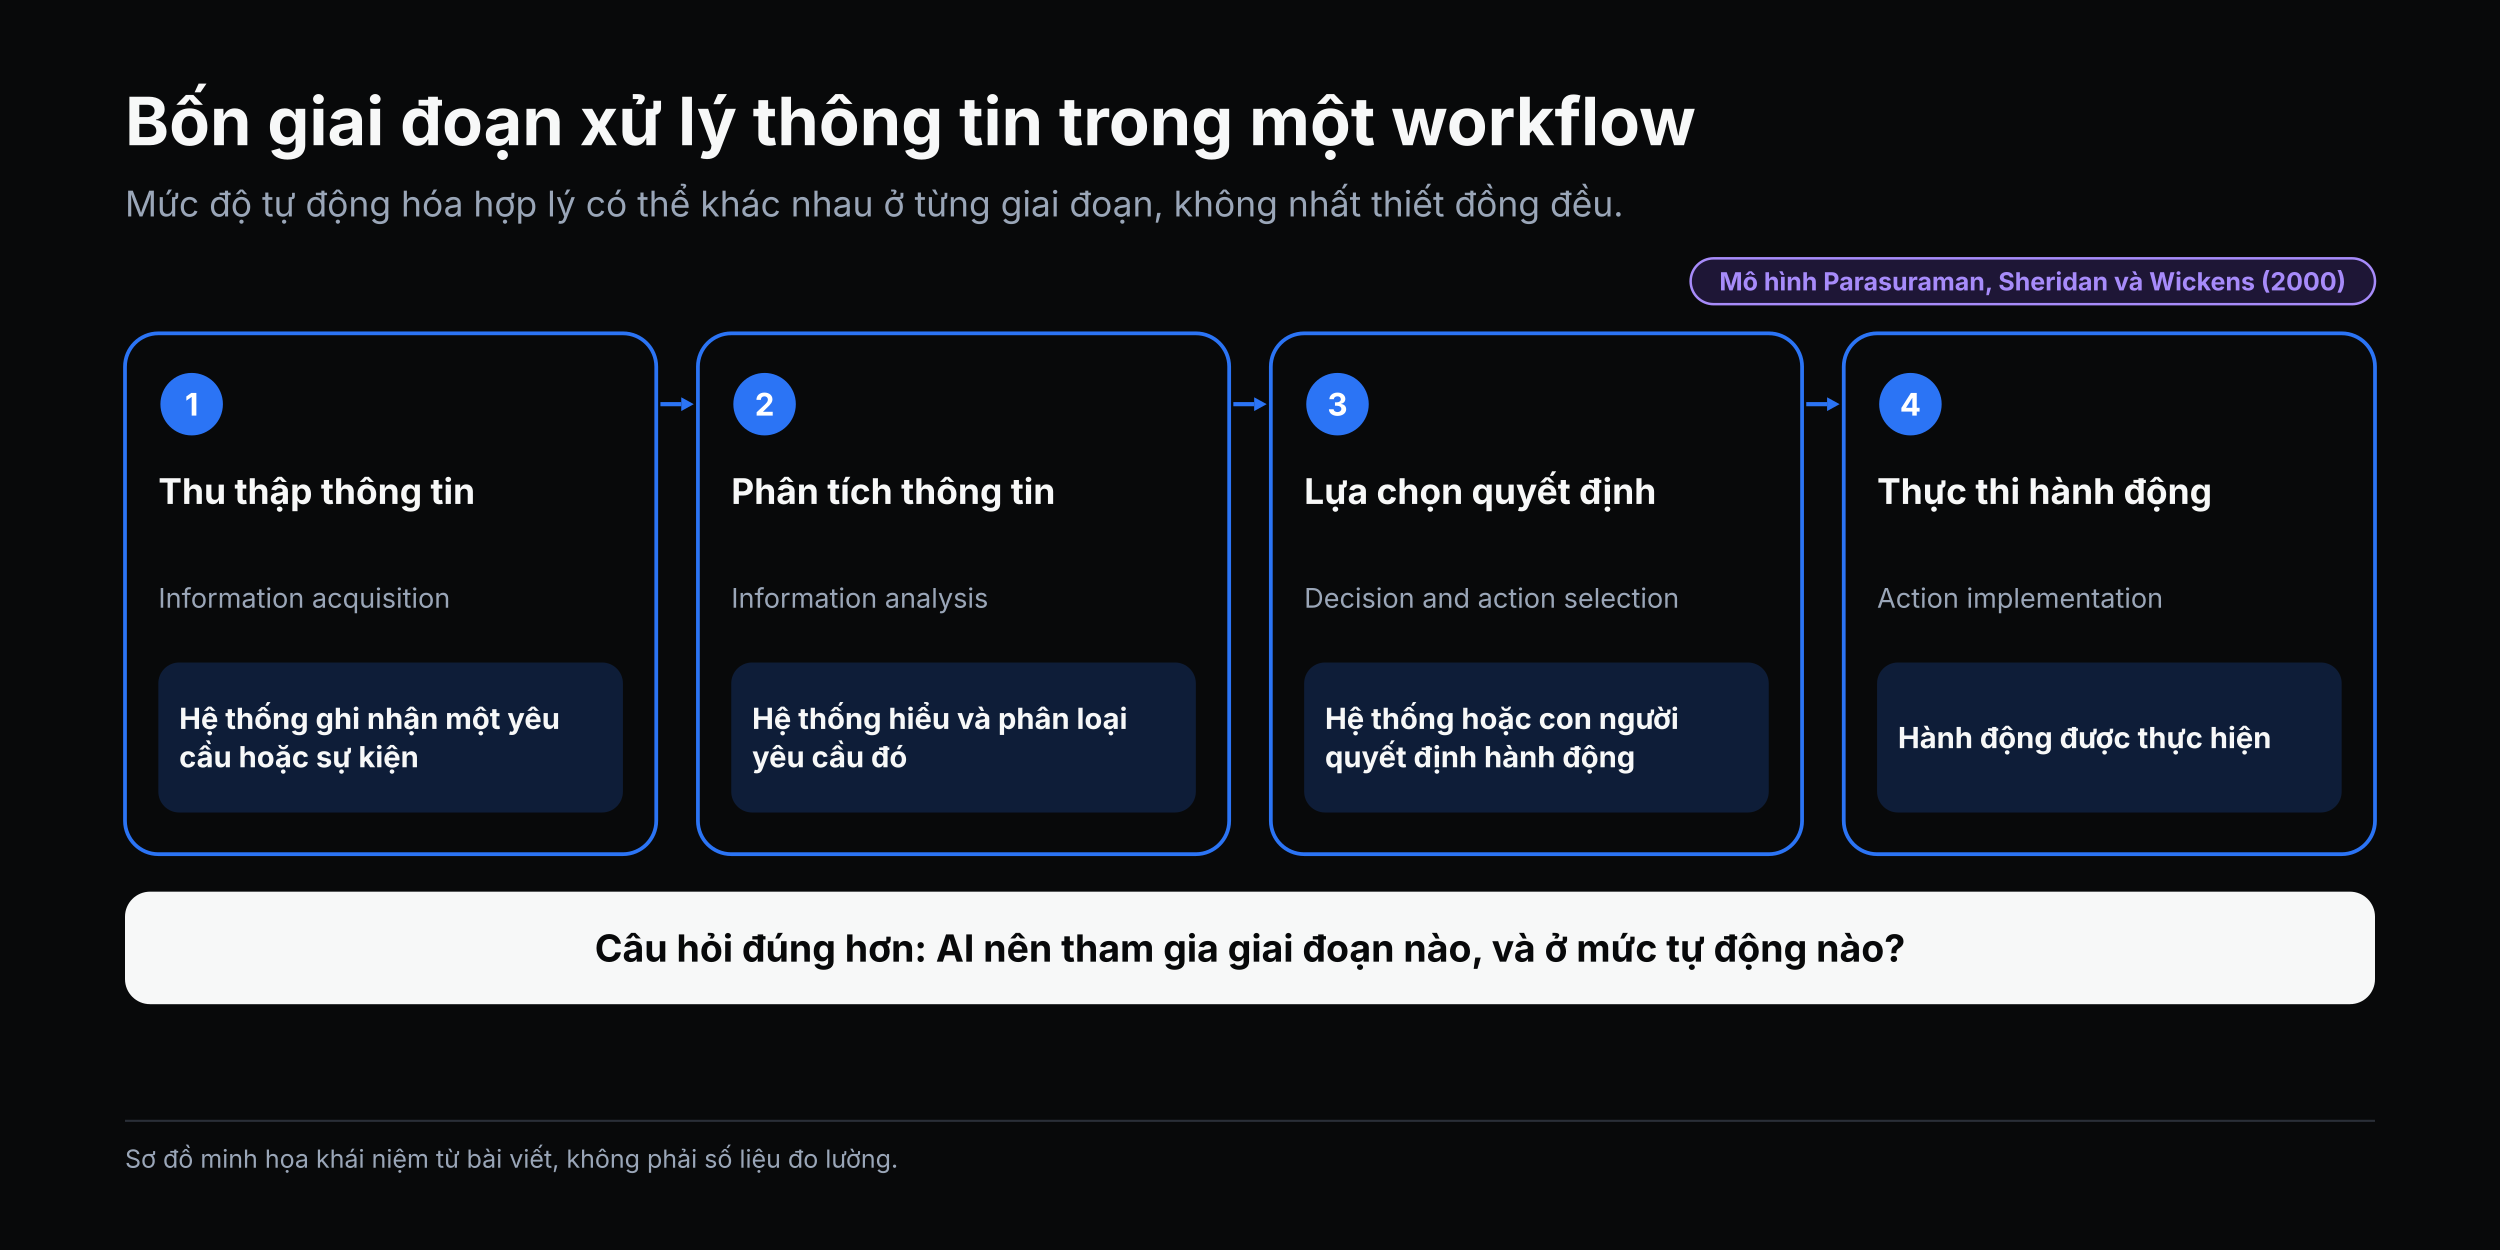
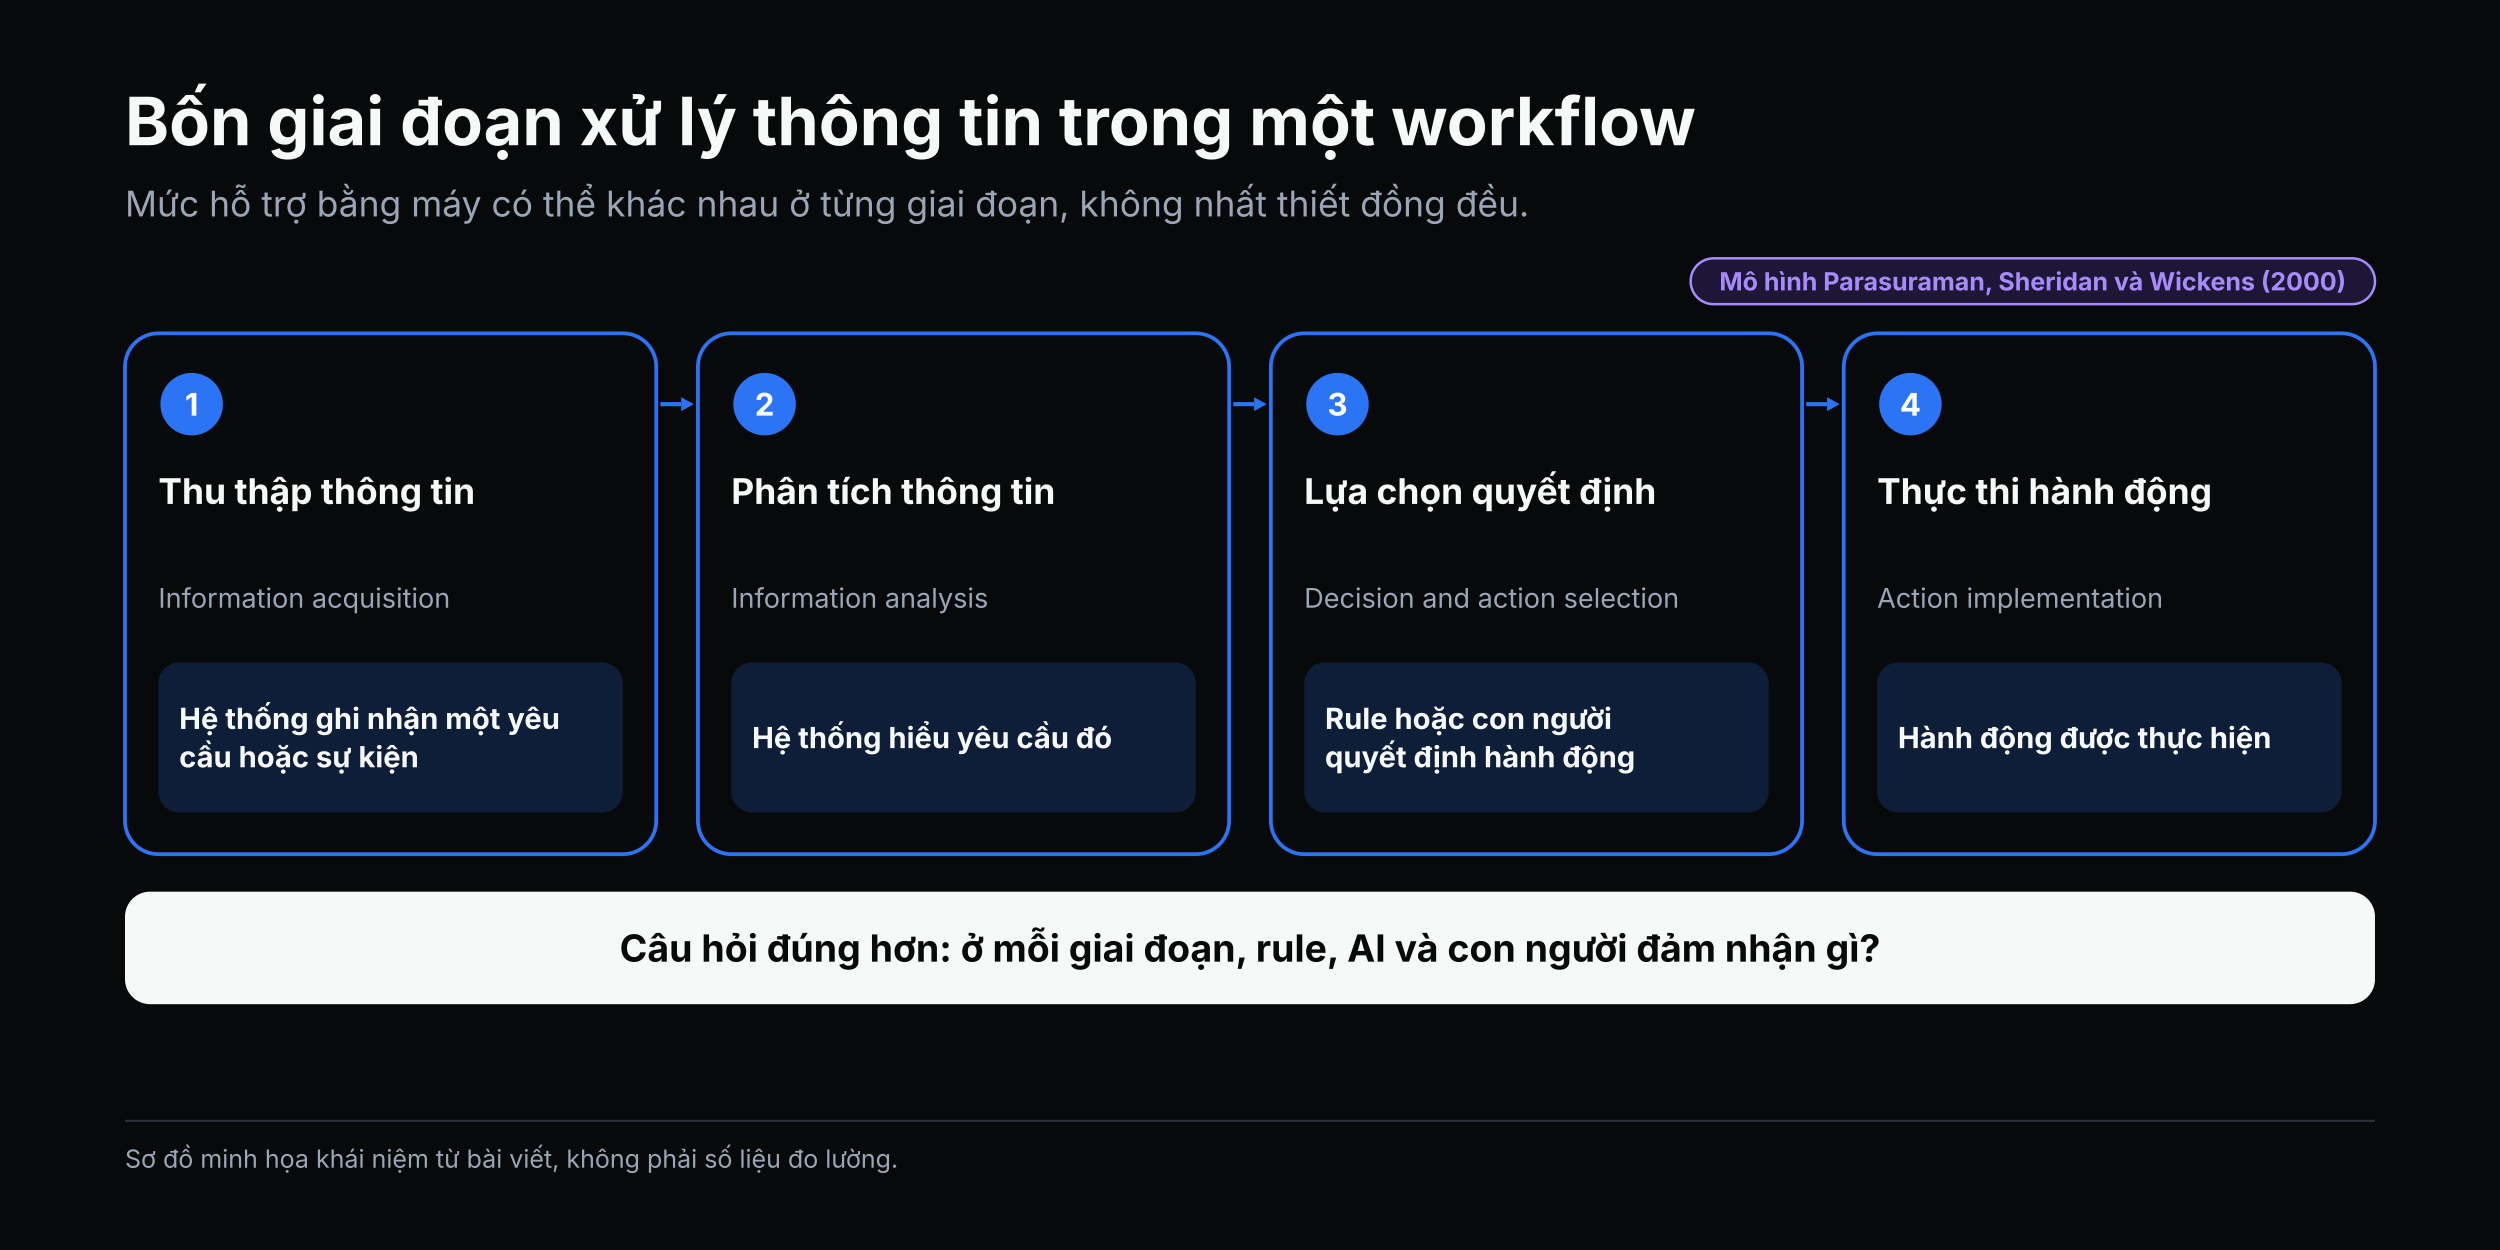
- <svg xmlns="http://www.w3.org/2000/svg" viewBox="0 0 1200 600" width="1200" height="600" role="img" aria-label="Mô hình bốn giai đoạn xử lý thông tin: thu thập, phân tích, lựa chọn quyết định và thực thi, tương ứng với ghi nhận sự kiện, phân loại, quyết định và hành động; mức tự động hóa có thể khác nhau ở từng giai đoạn." font-family="Inter, system-ui, sans-serif">
+ <svg xmlns="http://www.w3.org/2000/svg" viewBox="0 0 1200 600" width="1200" height="600" role="img" aria-label="Mô hình bốn giai đoạn xử lý thông tin: thu thập, phân tích, lựa chọn quyết định và thực thi, tương ứng với ghi nhận sự kiện, hiểu yêu cầu, rule hoặc con người quyết định, và thực hiện hành động; mức hỗ trợ bằng máy có thể khác nhau ở từng giai đoạn." font-family="Inter, system-ui, sans-serif">
  <rect width="1200" height="600" fill="#08090A" />
  <text x="60.0" y="69.7" font-size="32" font-weight="700" fill="#F7F8F8" text-anchor="start">Bốn giai đoạn xử lý thông tin trong một workflow</text>
-   <text x="60.0" y="103.9" font-size="17" font-weight="400" fill="#9AA6B8" text-anchor="start">Mức độ tự động hóa hợp lý có thể khác nhau ở từng giai đoạn, không nhất thiết đồng đều.</text>
+   <text x="60.0" y="103.9" font-size="17" font-weight="400" fill="#9AA6B8" text-anchor="start">Mức hỗ trợ bằng máy có thể khác nhau ở từng giai đoạn, không nhất thiết đồng đều.</text>
  <line x1="60.0" y1="538.0" x2="1140.0" y2="538.0" stroke="#2A2F38" stroke-width="1" />
  <text x="60.0" y="560.5" font-size="12" font-weight="400" fill="#9AA6B8" text-anchor="start">Sơ đồ minh họa khái niệm từ bài viết, không phải số liệu đo lường.</text>
  <rect x="811.5" y="124.0" width="328.5" height="22.0" rx="11.0" fill="#1E1636" stroke="#A78BFA" stroke-width="1.2" />
  <text x="975.7" y="139.4" font-size="12" font-weight="700" fill="#A78BFA" text-anchor="middle">Mô hình Parasuraman, Sheridan và Wickens (2000)</text>
  <rect x="60.0" y="160.0" width="255.0" height="250.0" rx="16" fill="#08090A" stroke="#2B74F5" stroke-width="1.8" />
  <circle cx="92.0" cy="194.0" r="15" fill="#2B74F5" />
  <text x="92.0" y="199.5" font-size="15" font-weight="700" fill="#FFFFFF" text-anchor="middle">1</text>
  <text x="76.0" y="241.9" font-size="17" font-weight="700" fill="#F7F8F8" text-anchor="start">Thu thập thông tin</text>
  <text x="76.0" y="291.7" font-size="13" font-weight="400" fill="#9AA6B8" text-anchor="start">Information acquisition</text>
  <rect x="76.0" y="318.0" width="223.0" height="72.0" rx="10" fill="#0E1D38" />
  <text x="86.0" y="349.9" font-size="14" font-weight="700" fill="#F7F8F8" text-anchor="start">Hệ thống ghi nhận một yêu</text>
  <text x="86.0" y="368.3" font-size="14" font-weight="700" fill="#F7F8F8" text-anchor="start">cầu hoặc sự kiện</text>
  <line x1="317.0" y1="194.0" x2="327.0" y2="194.0" stroke="#2B74F5" stroke-width="2" />
  <polygon points="333.0,194.0 327.0,197.3 327.0,190.7" fill="#2B74F5" />
  <rect x="335.0" y="160.0" width="255.0" height="250.0" rx="16" fill="#08090A" stroke="#2B74F5" stroke-width="1.8" />
  <circle cx="367.0" cy="194.0" r="15" fill="#2B74F5" />
  <text x="367.0" y="199.5" font-size="15" font-weight="700" fill="#FFFFFF" text-anchor="middle">2</text>
  <text x="351.0" y="241.9" font-size="17" font-weight="700" fill="#F7F8F8" text-anchor="start">Phân tích thông tin</text>
  <text x="351.0" y="291.7" font-size="13" font-weight="400" fill="#9AA6B8" text-anchor="start">Information analysis</text>
  <rect x="351.0" y="318.0" width="223.0" height="72.0" rx="10" fill="#0E1D38" />
-   <text x="361.0" y="349.9" font-size="14" font-weight="700" fill="#F7F8F8" text-anchor="start">Hệ thống hiểu và phân loại</text>
-   <text x="361.0" y="368.3" font-size="14" font-weight="700" fill="#F7F8F8" text-anchor="start">yêu cầu đó</text>
+   <text x="361.0" y="359.1" font-size="14" font-weight="700" fill="#F7F8F8" text-anchor="start">Hệ thống hiểu yêu cầu đó</text>
  <line x1="592.0" y1="194.0" x2="602.0" y2="194.0" stroke="#2B74F5" stroke-width="2" />
  <polygon points="608.0,194.0 602.0,197.3 602.0,190.7" fill="#2B74F5" />
  <rect x="610.0" y="160.0" width="255.0" height="250.0" rx="16" fill="#08090A" stroke="#2B74F5" stroke-width="1.8" />
  <circle cx="642.0" cy="194.0" r="15" fill="#2B74F5" />
  <text x="642.0" y="199.5" font-size="15" font-weight="700" fill="#FFFFFF" text-anchor="middle">3</text>
  <text x="626.0" y="241.9" font-size="17" font-weight="700" fill="#F7F8F8" text-anchor="start">Lựa chọn quyết định</text>
  <text x="626.0" y="291.7" font-size="13" font-weight="400" fill="#9AA6B8" text-anchor="start">Decision and action selection</text>
  <rect x="626.0" y="318.0" width="223.0" height="72.0" rx="10" fill="#0E1D38" />
-   <text x="636.0" y="349.9" font-size="14" font-weight="700" fill="#F7F8F8" text-anchor="start">Hệ thống hoặc con người</text>
+   <text x="636.0" y="349.9" font-size="14" font-weight="700" fill="#F7F8F8" text-anchor="start">Rule hoặc con người</text>
  <text x="636.0" y="368.3" font-size="14" font-weight="700" fill="#F7F8F8" text-anchor="start">quyết định hành động</text>
  <line x1="867.0" y1="194.0" x2="877.0" y2="194.0" stroke="#2B74F5" stroke-width="2" />
  <polygon points="883.0,194.0 877.0,197.3 877.0,190.7" fill="#2B74F5" />
  <rect x="885.0" y="160.0" width="255.0" height="250.0" rx="16" fill="#08090A" stroke="#2B74F5" stroke-width="1.8" />
  <circle cx="917.0" cy="194.0" r="15" fill="#2B74F5" />
  <text x="917.0" y="199.5" font-size="15" font-weight="700" fill="#FFFFFF" text-anchor="middle">4</text>
  <text x="901.0" y="241.9" font-size="17" font-weight="700" fill="#F7F8F8" text-anchor="start">Thực thi hành động</text>
  <text x="901.0" y="291.7" font-size="13" font-weight="400" fill="#9AA6B8" text-anchor="start">Action implementation</text>
  <rect x="901.0" y="318.0" width="223.0" height="72.0" rx="10" fill="#0E1D38" />
  <text x="911.0" y="359.1" font-size="14" font-weight="700" fill="#F7F8F8" text-anchor="start">Hành động được thực hiện</text>
  <rect x="60.0" y="428.0" width="1080.0" height="54.0" rx="12" fill="#F7F8F8" />
-   <text x="600.0" y="461.6" font-size="18" font-weight="700" fill="#08090A" text-anchor="middle">Câu hỏi đúng hơn: AI nên tham gia giai đoạn nào, và ở mức tự động nào?</text>
+   <text x="600.0" y="461.6" font-size="18" font-weight="700" fill="#08090A" text-anchor="middle">Câu hỏi đúng hơn: ở mỗi giai đoạn, rule, AI và con người đảm nhận gì?</text>
</svg>
